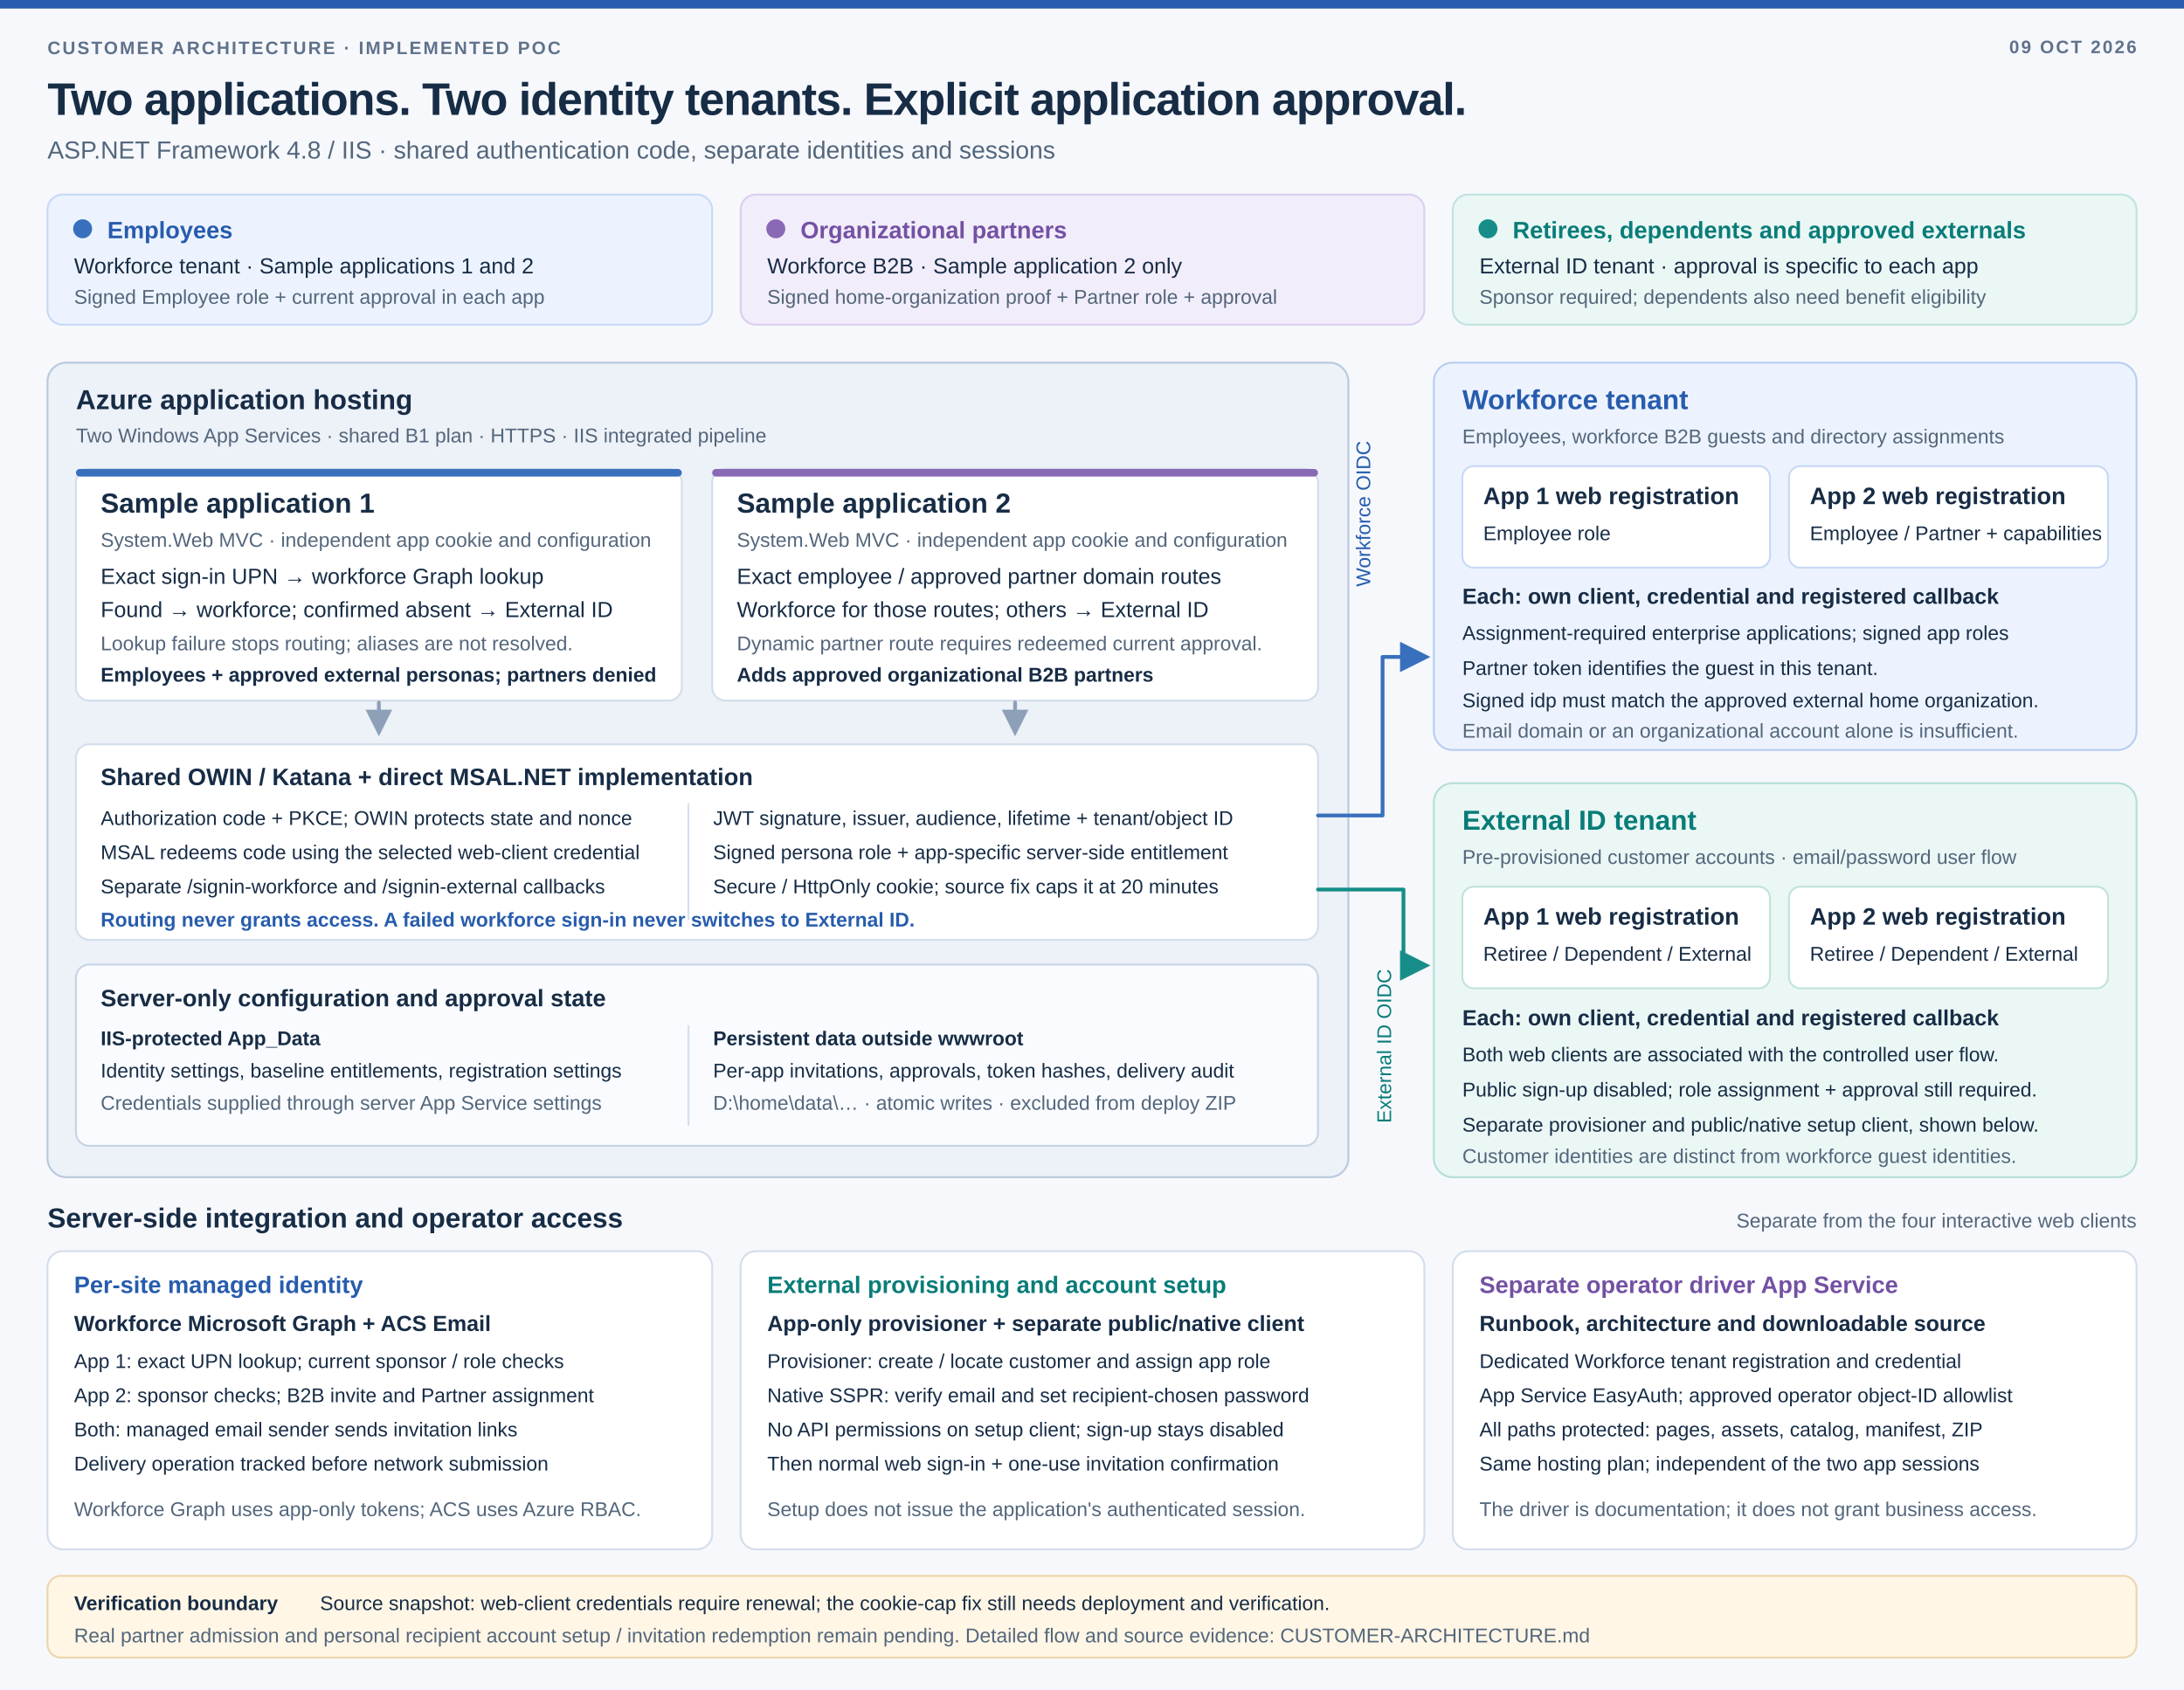
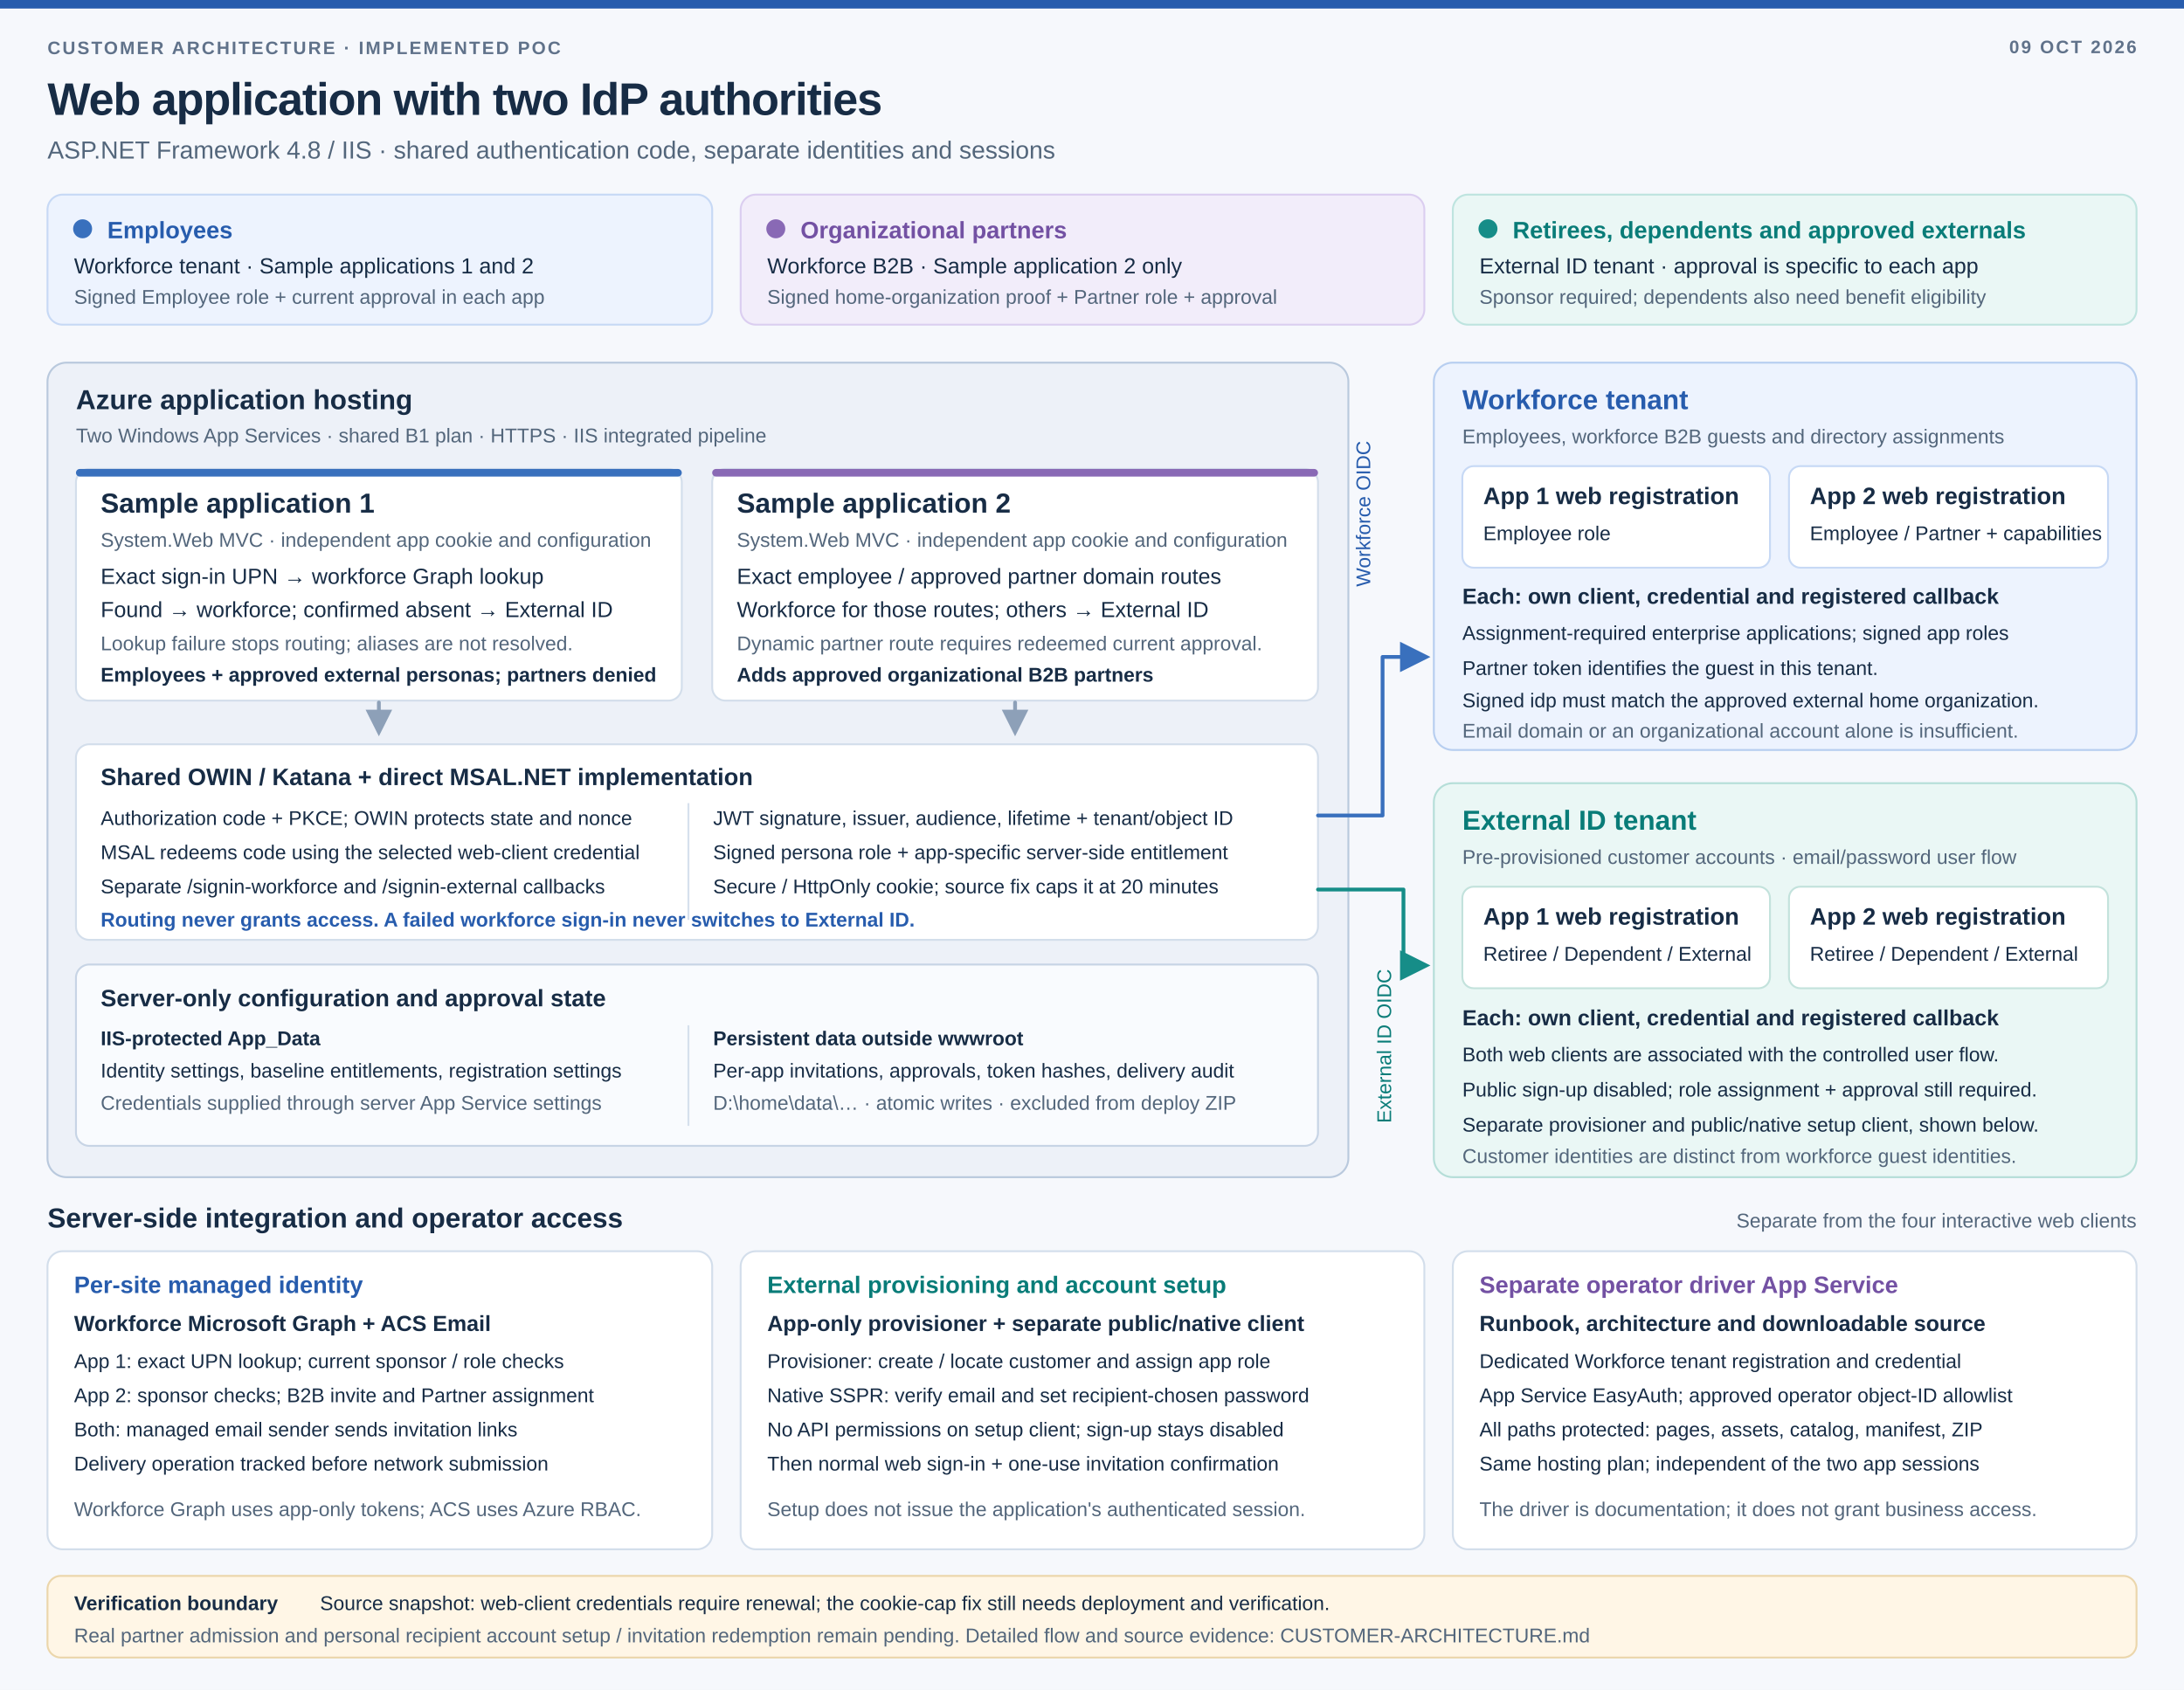
<svg xmlns="http://www.w3.org/2000/svg" width="2300" height="1780" viewBox="0 0 2300 1780" role="img" aria-labelledby="title description">
  <defs>
    <style>
      text { font-family: "Segoe UI", Arial, sans-serif; fill: #172c45; }
      .title { font-size: 48px; font-weight: 700; letter-spacing: -1px; }
      .subtitle { font-size: 26px; fill: #53667b; }
      .eyebrow { font-size: 19px; font-weight: 700; letter-spacing: 2px; fill: #60728a; }
      .heading { font-size: 29px; font-weight: 700; }
      .subheading { font-size: 25px; font-weight: 700; }
      .body { font-size: 23px; }
      .small { font-size: 21px; }
      .muted { fill: #53667b; }
      .white { fill: #fff; }
      .blue { fill: #275cad; }
      .teal { fill: #097c78; }
      .purple { fill: #7351a3; }
      .strong { font-weight: 700; }
      .card { fill: #fff; stroke: #d3deeb; stroke-width: 2; }
      .line { fill: none; stroke-width: 4; stroke-linejoin: round; stroke-linecap: round; }
    </style>
    <marker id="arrow-blue" viewBox="0 0 10 10" refX="8" refY="5" markerWidth="8" markerHeight="8" orient="auto-start-reverse">
      <path d="M 0 0 L 10 5 L 0 10 z" fill="#3970bd" />
    </marker>
    <marker id="arrow-teal" viewBox="0 0 10 10" refX="8" refY="5" markerWidth="8" markerHeight="8" orient="auto-start-reverse">
      <path d="M 0 0 L 10 5 L 0 10 z" fill="#168d88" />
    </marker>
    <marker id="arrow-gray" viewBox="0 0 10 10" refX="8" refY="5" markerWidth="7" markerHeight="7" orient="auto">
      <path d="M 0 0 L 10 5 L 0 10 z" fill="#8da0b8" />
    </marker>
  </defs>
  <rect width="2300" height="1780" fill="#f6f8fc" />
  <rect x="0" y="0" width="2300" height="9" fill="#275cad" />
  <text x="50" y="57" class="eyebrow">CUSTOMER ARCHITECTURE · IMPLEMENTED POC</text>
-   <text x="50" y="121" class="title">Two applications. Two identity tenants. Explicit application approval.</text>
+   <text x="50" y="121" class="title">Web application with two IdP authorities</text>
  <text x="50" y="167" class="subtitle">ASP.NET Framework 4.8 / IIS · shared authentication code, separate identities and sessions</text>
  <text x="2250" y="56" text-anchor="end" class="eyebrow">09 OCT 2026</text>
  <rect x="50" y="205" width="700" height="137" rx="16" fill="#edf3fe" stroke="#c7d9f5" stroke-width="2" />
  <circle cx="87" cy="241" r="10" fill="#3970bd" />
  <text x="113" y="251" class="subheading blue">Employees</text>
  <text x="78" y="288" class="body">Workforce tenant · Sample applications 1 and 2</text>
  <text x="78" y="320" class="small muted">Signed Employee role + current approval in each app</text>
  <rect x="780" y="205" width="720" height="137" rx="16" fill="#f2edfa" stroke="#dbcef0" stroke-width="2" />
  <circle cx="817" cy="241" r="10" fill="#8969b5" />
  <text x="843" y="251" class="subheading purple">Organizational partners</text>
  <text x="808" y="288" class="body">Workforce B2B · Sample application 2 only</text>
  <text x="808" y="320" class="small muted">Signed home-organization proof + Partner role + approval</text>
  <rect x="1530" y="205" width="720" height="137" rx="16" fill="#eaf7f5" stroke="#bee4df" stroke-width="2" />
  <circle cx="1567" cy="241" r="10" fill="#168d88" />
  <text x="1593" y="251" class="subheading teal">Retirees, dependents and approved externals</text>
  <text x="1558" y="288" class="body">External ID tenant · approval is specific to each app</text>
  <text x="1558" y="320" class="small muted">Sponsor required; dependents also need benefit eligibility</text>
  <rect x="50" y="382" width="1370" height="858" rx="20" fill="#edf1f8" stroke="#b9c9dd" stroke-width="2" />
  <text x="80" y="431" class="heading">Azure application hosting</text>
  <text x="80" y="466" class="small muted">Two Windows App Services · shared B1 plan · HTTPS · IIS integrated pipeline</text>
  <rect x="80" y="494" width="638" height="244" rx="14" class="card" />
  <rect x="80" y="494" width="638" height="8" rx="4" fill="#3970bd" />
  <text x="106" y="540" class="heading">Sample application 1</text>
  <text x="106" y="576" class="small muted">System.Web MVC · independent app cookie and configuration</text>
  <text x="106" y="615" class="body">Exact sign-in UPN → workforce Graph lookup</text>
  <text x="106" y="650" class="body">Found → workforce; confirmed absent → External ID</text>
  <text x="106" y="685" class="small muted">Lookup failure stops routing; aliases are not resolved.</text>
  <text x="106" y="718" class="small strong">Employees + approved external personas; partners denied</text>
  <rect x="750" y="494" width="638" height="244" rx="14" class="card" />
  <rect x="750" y="494" width="638" height="8" rx="4" fill="#8969b5" />
  <text x="776" y="540" class="heading">Sample application 2</text>
  <text x="776" y="576" class="small muted">System.Web MVC · independent app cookie and configuration</text>
  <text x="776" y="615" class="body">Exact employee / approved partner domain routes</text>
  <text x="776" y="650" class="body">Workforce for those routes; others → External ID</text>
  <text x="776" y="685" class="small muted">Dynamic partner route requires redeemed current approval.</text>
  <text x="776" y="718" class="small strong">Adds approved organizational B2B partners</text>
  <path d="M 399 740 V 770" class="line" stroke="#8da0b8" marker-end="url(#arrow-gray)" />
  <path d="M 1069 740 V 770" class="line" stroke="#8da0b8" marker-end="url(#arrow-gray)" />
  <rect x="80" y="784" width="1308" height="206" rx="14" class="card" />
  <text x="106" y="827" class="subheading">Shared OWIN / Katana + direct MSAL.NET implementation</text>
  <text x="106" y="869" class="small">Authorization code + PKCE; OWIN protects state and nonce</text>
  <text x="106" y="905" class="small">MSAL redeems code using the selected web-client credential</text>
  <text x="106" y="941" class="small">Separate /signin-workforce and /signin-external callbacks</text>
  <line x1="725" y1="846" x2="725" y2="969" stroke="#d6e0ed" stroke-width="2" />
  <text x="751" y="869" class="small">JWT signature, issuer, audience, lifetime + tenant/object ID</text>
  <text x="751" y="905" class="small">Signed persona role + app-specific server-side entitlement</text>
  <text x="751" y="941" class="small">Secure / HttpOnly cookie; source fix caps it at 20 minutes</text>
  <text x="106" y="976" class="small strong blue">Routing never grants access. A failed workforce sign-in never switches to External ID.</text>
  <rect x="80" y="1016" width="1308" height="191" rx="14" fill="#f9fbfe" stroke="#c7d4e5" stroke-width="2" />
  <text x="106" y="1060" class="subheading">Server-only configuration and approval state</text>
  <text x="106" y="1101" class="small strong">IIS-protected App_Data</text>
  <text x="106" y="1135" class="small">Identity settings, baseline entitlements, registration settings</text>
  <text x="106" y="1169" class="small muted">Credentials supplied through server App Service settings</text>
  <line x1="725" y1="1080" x2="725" y2="1186" stroke="#d6e0ed" stroke-width="2" />
  <text x="751" y="1101" class="small strong">Persistent data outside wwwroot</text>
  <text x="751" y="1135" class="small">Per-app invitations, approvals, token hashes, delivery audit</text>
  <text x="751" y="1169" class="small muted">D:\home\data\… · atomic writes · excluded from deploy ZIP</text>
  <path d="M 1388 859 H 1456 V 692 H 1500" class="line" stroke="#3970bd" marker-end="url(#arrow-blue)" />
  <path d="M 1388 937 H 1478 V 1017 H 1500" class="line" stroke="#168d88" marker-end="url(#arrow-teal)" />
  <text x="1443" y="618" transform="rotate(-90 1443 618)" class="small blue">Workforce OIDC</text>
  <text x="1465" y="1183" transform="rotate(-90 1465 1183)" class="small teal">External ID OIDC</text>
  <rect x="1510" y="382" width="740" height="408" rx="20" fill="#edf3fe" stroke="#b7cef0" stroke-width="2" />
  <text x="1540" y="431" class="heading blue">Workforce tenant</text>
  <text x="1540" y="467" class="small muted">Employees, workforce B2B guests and directory assignments</text>
  <rect x="1540" y="491" width="324" height="107" rx="12" fill="#fff" stroke="#c7d9f5" stroke-width="2" />
  <text x="1562" y="531" class="subheading">App 1 web registration</text>
  <text x="1562" y="569" class="small">Employee role</text>
  <rect x="1884" y="491" width="336" height="107" rx="12" fill="#fff" stroke="#c7d9f5" stroke-width="2" />
  <text x="1906" y="531" class="subheading">App 2 web registration</text>
  <text x="1906" y="569" class="small">Employee / Partner + capabilities</text>
  <text x="1540" y="636" class="body strong">Each: own client, credential and registered callback</text>
  <text x="1540" y="674" class="small">Assignment-required enterprise applications; signed app roles</text>
  <text x="1540" y="711" class="small">Partner token identifies the guest in this tenant.</text>
  <text x="1540" y="745" class="small">Signed idp must match the approved external home organization.</text>
  <text x="1540" y="777" class="small muted">Email domain or an organizational account alone is insufficient.</text>
  <rect x="1510" y="825" width="740" height="415" rx="20" fill="#eaf7f5" stroke="#b5ded8" stroke-width="2" />
  <text x="1540" y="874" class="heading teal">External ID tenant</text>
  <text x="1540" y="910" class="small muted">Pre-provisioned customer accounts · email/password user flow</text>
  <rect x="1540" y="934" width="324" height="107" rx="12" fill="#fff" stroke="#c3e2dc" stroke-width="2" />
  <text x="1562" y="974" class="subheading">App 1 web registration</text>
  <text x="1562" y="1012" class="small">Retiree / Dependent / External</text>
  <rect x="1884" y="934" width="336" height="107" rx="12" fill="#fff" stroke="#c3e2dc" stroke-width="2" />
  <text x="1906" y="974" class="subheading">App 2 web registration</text>
  <text x="1906" y="1012" class="small">Retiree / Dependent / External</text>
  <text x="1540" y="1080" class="body strong">Each: own client, credential and registered callback</text>
  <text x="1540" y="1118" class="small">Both web clients are associated with the controlled user flow.</text>
  <text x="1540" y="1155" class="small">Public sign-up disabled; role assignment + approval still required.</text>
  <text x="1540" y="1192" class="small">Separate provisioner and public/native setup client, shown below.</text>
  <text x="1540" y="1225" class="small muted">Customer identities are distinct from workforce guest identities.</text>
  <text x="50" y="1293" class="heading">Server-side integration and operator access</text>
  <text x="2250" y="1293" text-anchor="end" class="small muted">Separate from the four interactive web clients</text>
  <rect x="50" y="1318" width="700" height="314" rx="16" class="card" />
  <text x="78" y="1362" class="subheading blue">Per-site managed identity</text>
  <text x="78" y="1402" class="body strong">Workforce Microsoft Graph + ACS Email</text>
  <text x="78" y="1441" class="small">App 1: exact UPN lookup; current sponsor / role checks</text>
  <text x="78" y="1477" class="small">App 2: sponsor checks; B2B invite and Partner assignment</text>
  <text x="78" y="1513" class="small">Both: managed email sender sends invitation links</text>
  <text x="78" y="1549" class="small">Delivery operation tracked before network submission</text>
  <text x="78" y="1597" class="small muted">Workforce Graph uses app-only tokens; ACS uses Azure RBAC.</text>
  <rect x="780" y="1318" width="720" height="314" rx="16" class="card" />
  <text x="808" y="1362" class="subheading teal">External provisioning and account setup</text>
  <text x="808" y="1402" class="body strong">App-only provisioner + separate public/native client</text>
  <text x="808" y="1441" class="small">Provisioner: create / locate customer and assign app role</text>
  <text x="808" y="1477" class="small">Native SSPR: verify email and set recipient-chosen password</text>
  <text x="808" y="1513" class="small">No API permissions on setup client; sign-up stays disabled</text>
  <text x="808" y="1549" class="small">Then normal web sign-in + one-use invitation confirmation</text>
  <text x="808" y="1597" class="small muted">Setup does not issue the application's authenticated session.</text>
  <rect x="1530" y="1318" width="720" height="314" rx="16" class="card" />
  <text x="1558" y="1362" class="subheading purple">Separate operator driver App Service</text>
  <text x="1558" y="1402" class="body strong">Runbook, architecture and downloadable source</text>
  <text x="1558" y="1441" class="small">Dedicated Workforce tenant registration and credential</text>
  <text x="1558" y="1477" class="small">App Service EasyAuth; approved operator object-ID allowlist</text>
  <text x="1558" y="1513" class="small">All paths protected: pages, assets, catalog, manifest, ZIP</text>
  <text x="1558" y="1549" class="small">Same hosting plan; independent of the two app sessions</text>
  <text x="1558" y="1597" class="small muted">The driver is documentation; it does not grant business access.</text>
  <rect x="50" y="1660" width="2200" height="86" rx="14" fill="#fff6e6" stroke="#ebd6ab" stroke-width="2" />
  <text x="78" y="1696" class="small strong">Verification boundary</text>
  <text x="337" y="1696" class="small">Source snapshot: web-client credentials require renewal; the cookie-cap fix still needs deployment and verification.</text>
  <text x="78" y="1730" class="small muted">Real partner admission and personal recipient account setup / invitation redemption remain pending. Detailed flow and source evidence: CUSTOMER-ARCHITECTURE.md</text>
</svg>
